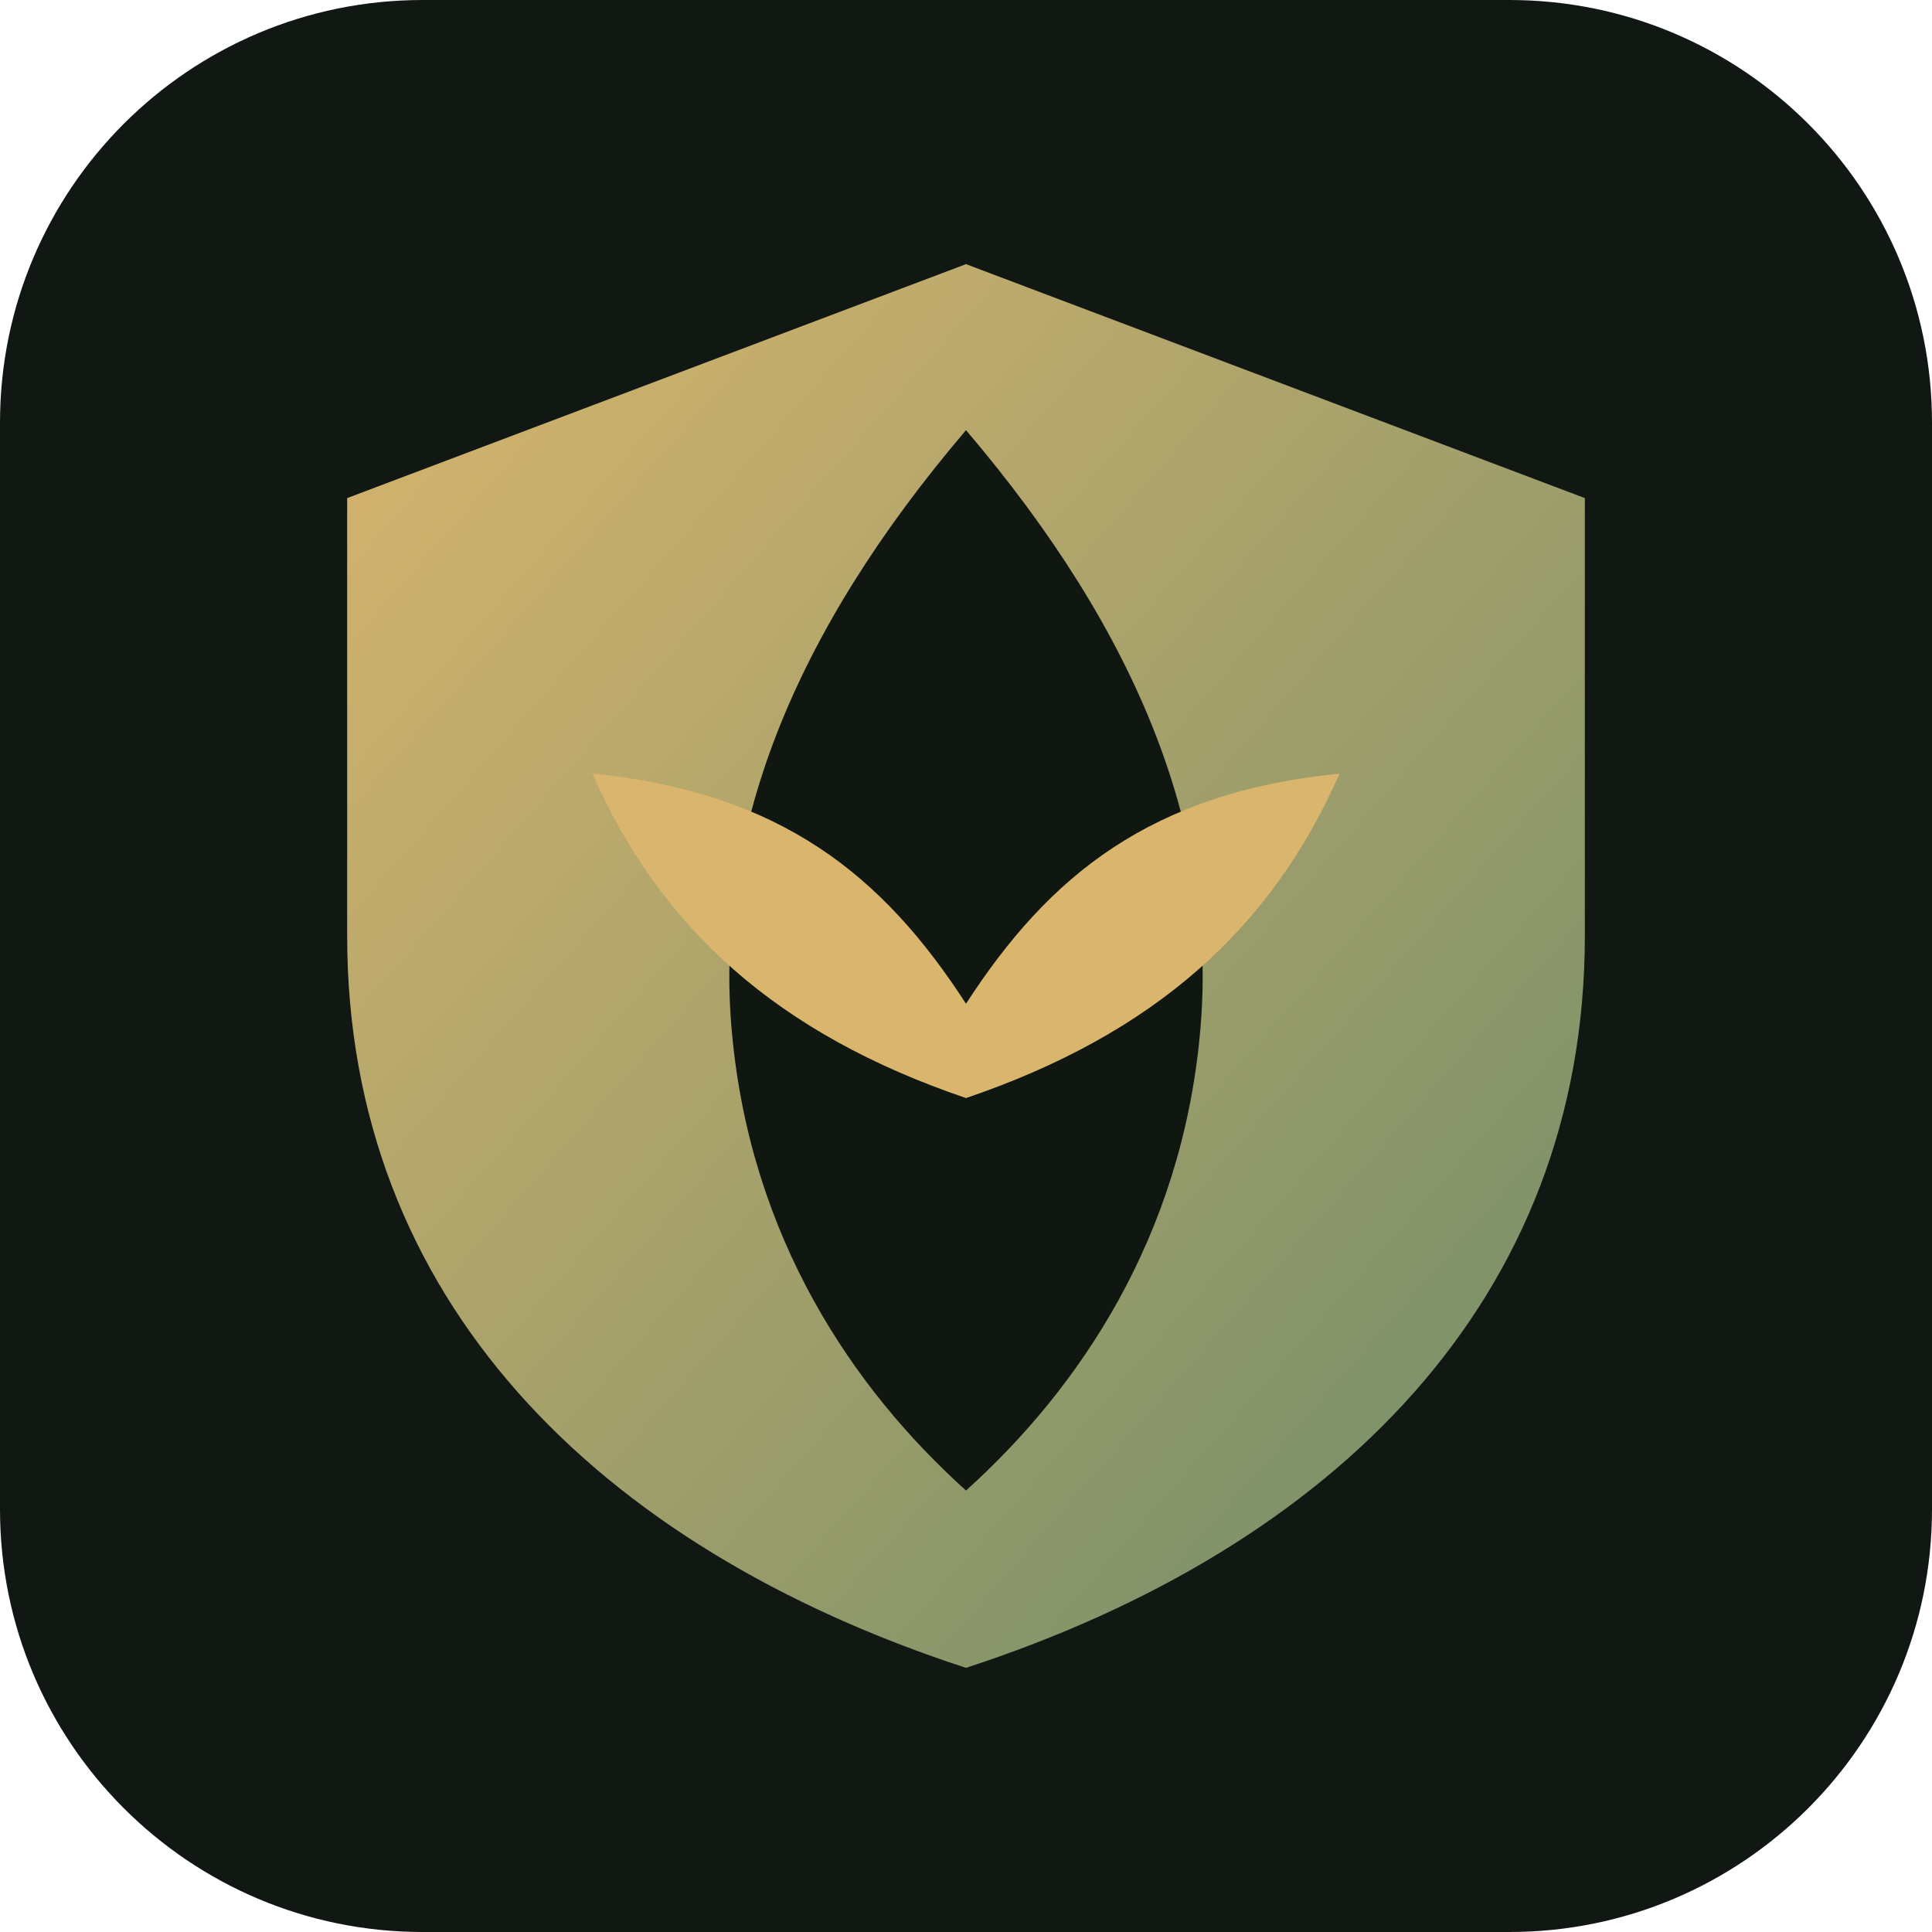
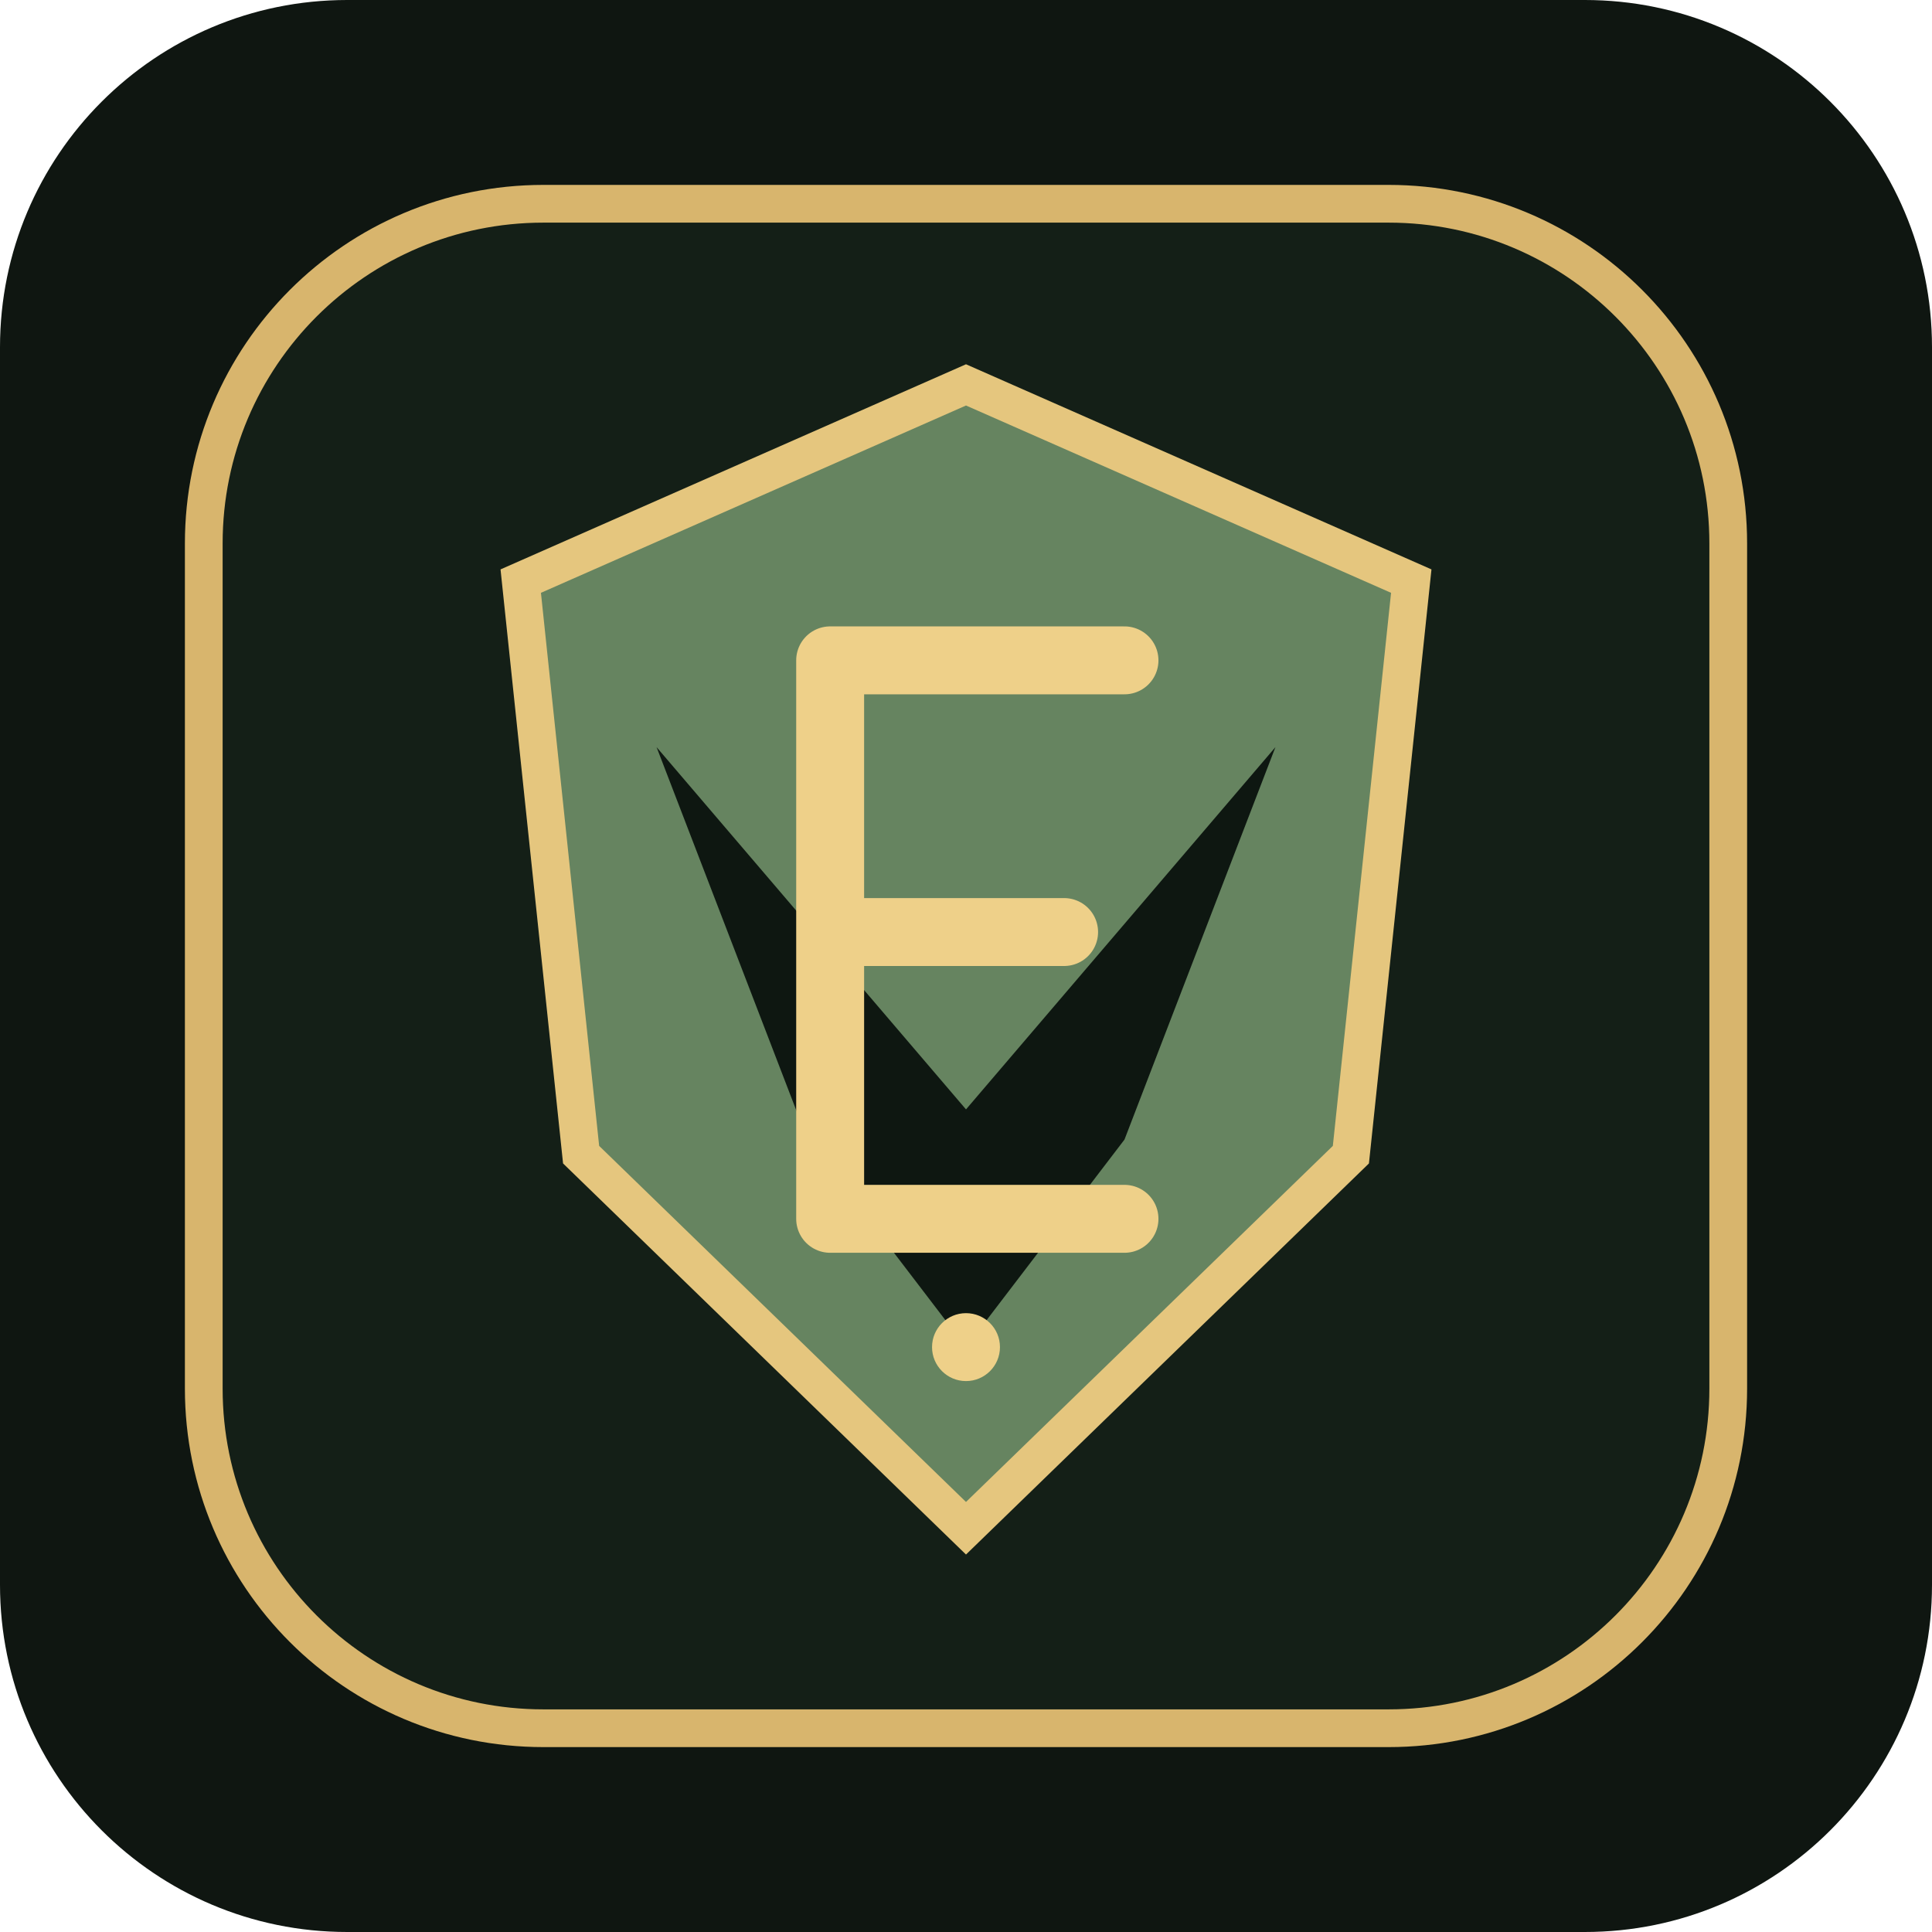
<svg xmlns="http://www.w3.org/2000/svg" viewBox="0 0 512 512">
-   <defs>
-     <linearGradient id="g" x1="0" y1="0" x2="1" y2="1">
-       <stop stop-color="#d9b56d" />
-       <stop offset="1" stop-color="#6f8c69" />
-     </linearGradient>
-   </defs>
-   <rect width="512" height="512" rx="112" fill="#111813" />
-   <path d="M256 70 420 132v116c0 96-66 162-164 194C158 410 92 344 92 248V132z" fill="url(#g)" />
-   <path d="M256 114c-46 54-67 107-62 160 5 54 32 94 62 121 30-27 57-67 62-121 5-53-16-106-62-160z" fill="#101711" />
-   <path d="M157 205c50 5 77 27 99 61 22-34 49-56 99-61-18 41-49 69-99 86-50-17-81-45-99-86z" fill="#d9b56d" />
+   <rect width="512" height="512" rx="92" fill="#0f1611" />
+   <rect x="54" y="54" width="404" height="404" rx="90" fill="#141f17" stroke="#d8b56d" stroke-width="10" />
+   <path d="M256 102 374 154 358 306 256 405 154 306 138 154Z" fill="#668460" stroke="#e5c67e" stroke-width="10" />
+   <path d="m174 198 82 96 82-96-40 104-42 55-42-55Z" fill="#0e1711" />
+   <path d="M220 175v148m0-148h78m-78 72h62m-62 76h78" fill="none" stroke="#eed089" stroke-width="18" stroke-linecap="round" />
+   <circle cx="256" cy="357" r="9" fill="#eed089" />
</svg>
